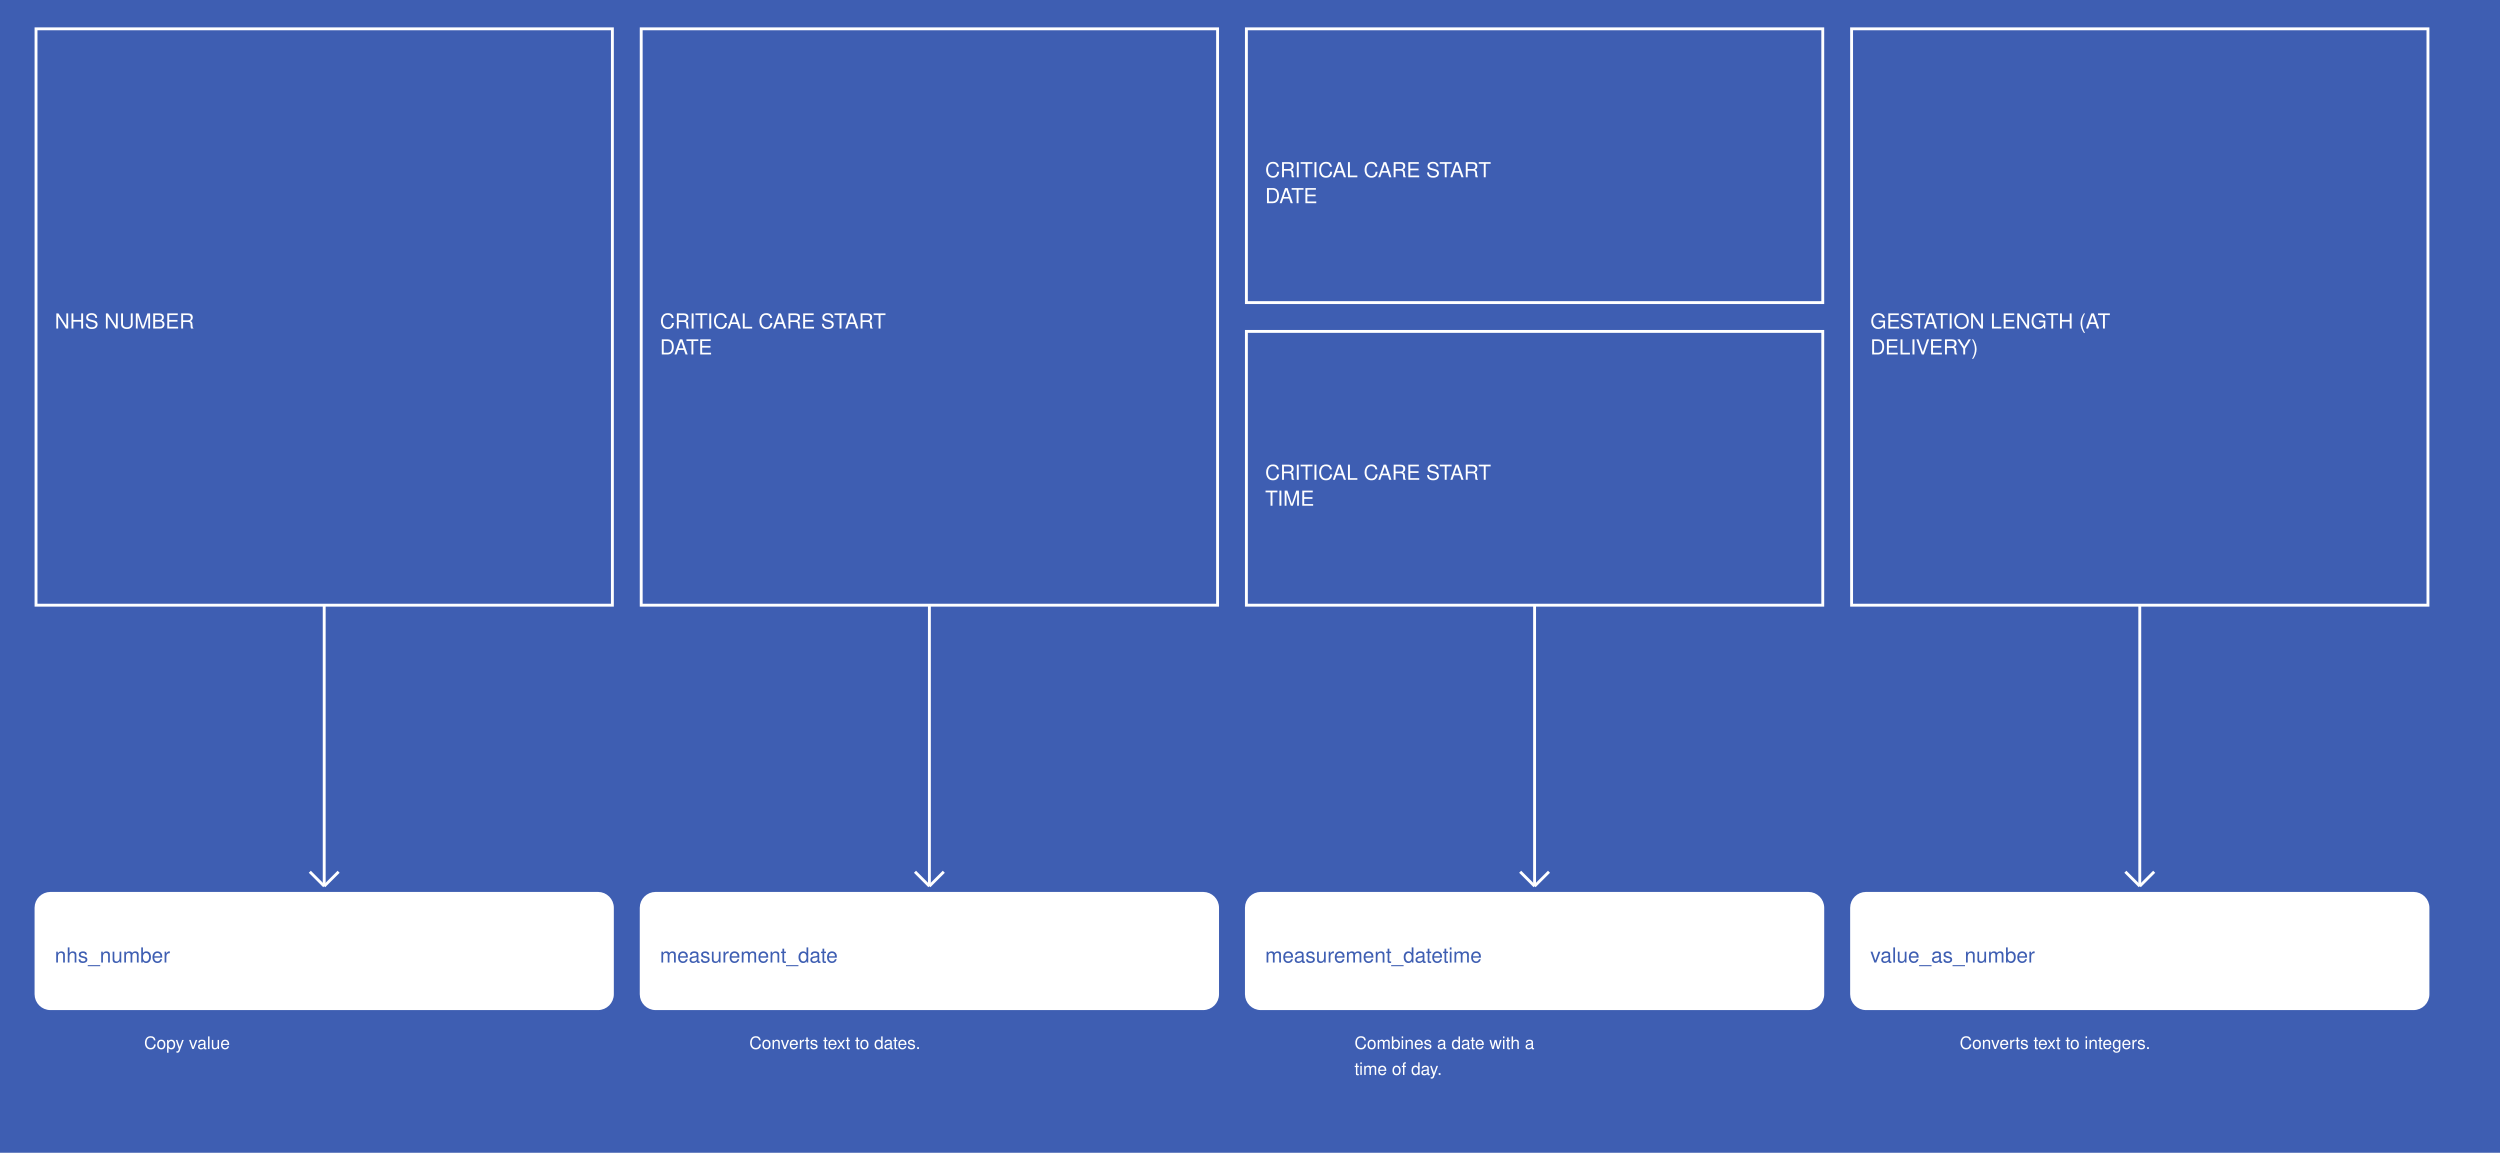
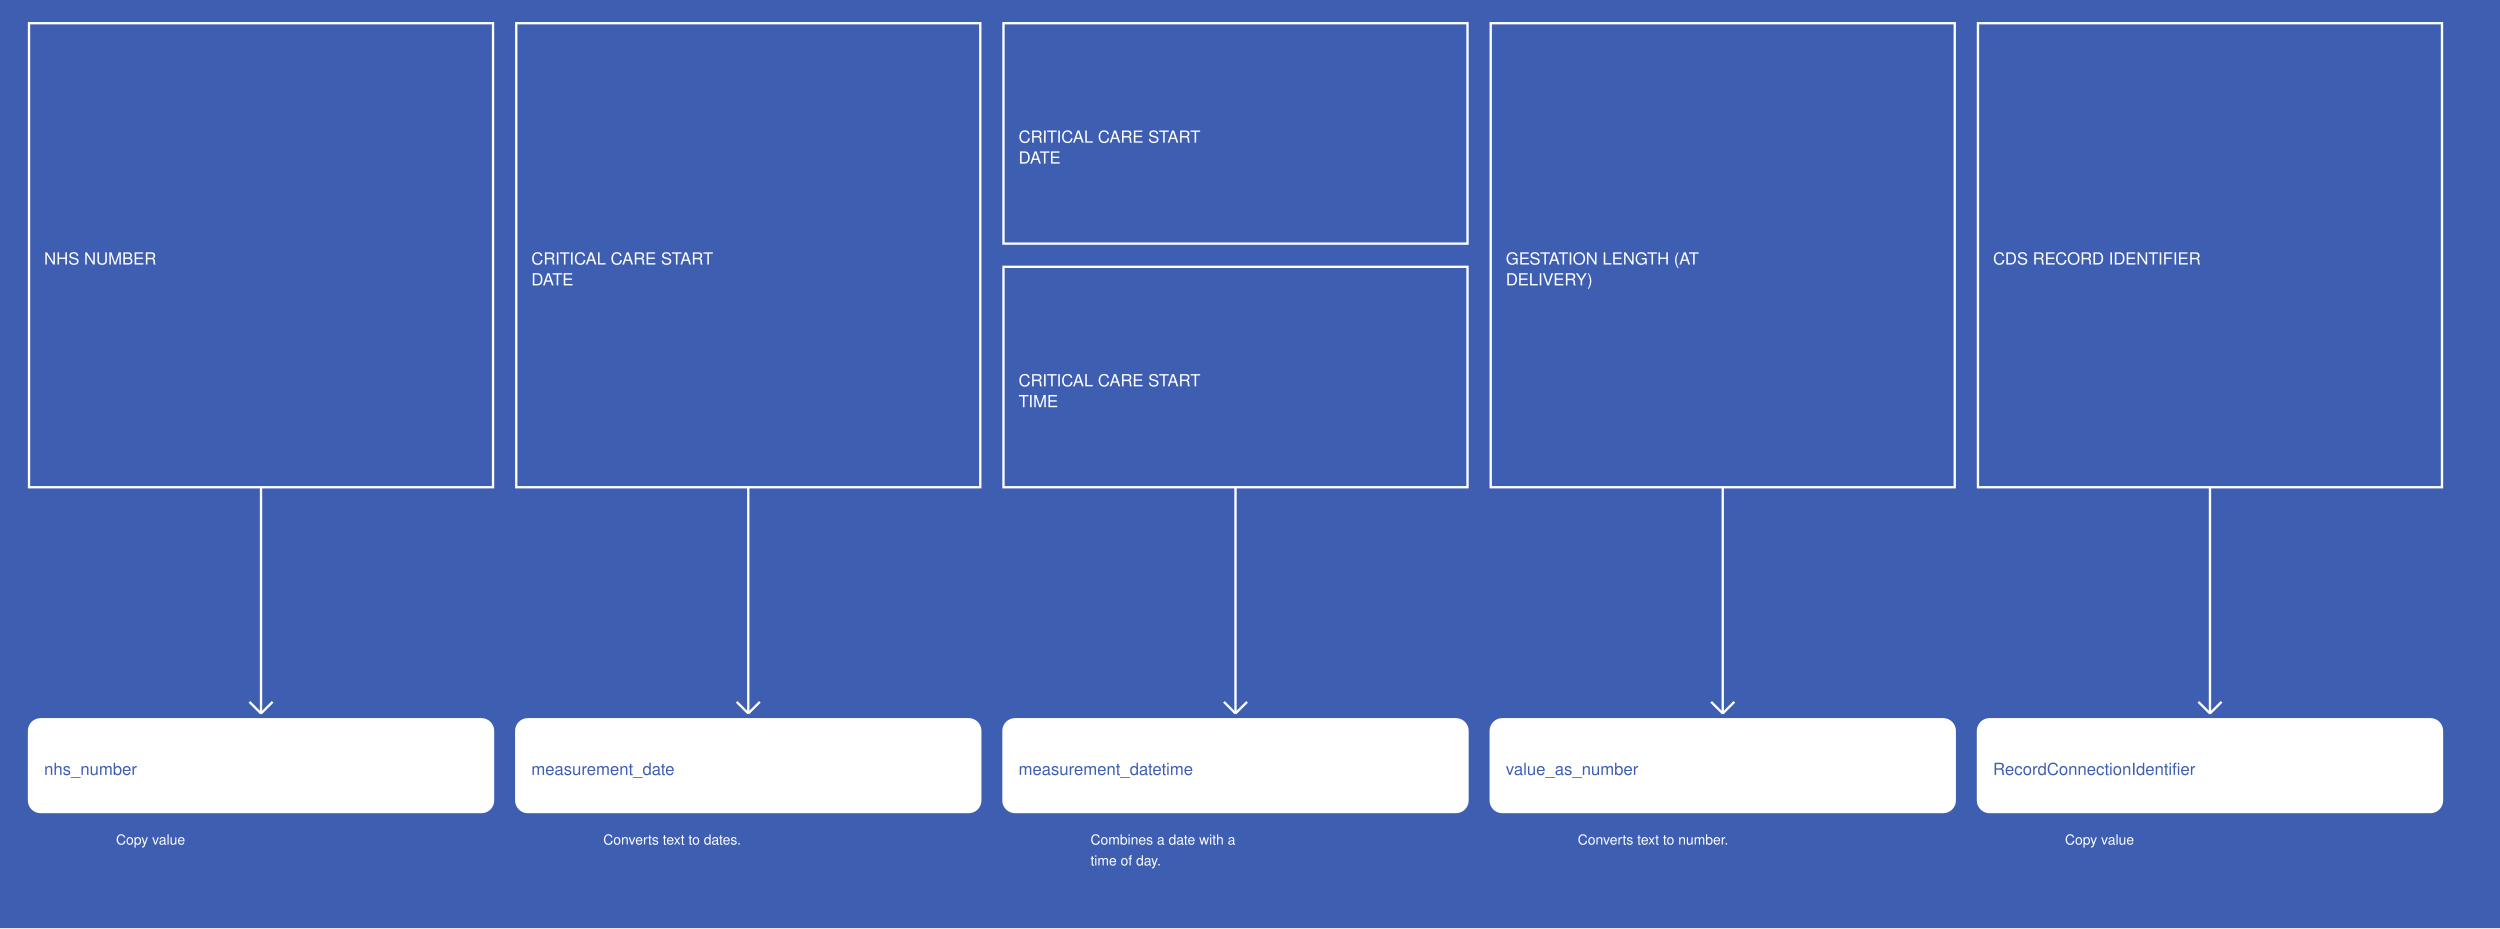
- <svg xmlns="http://www.w3.org/2000/svg" width="1735" height="800">
+ <svg xmlns="http://www.w3.org/2000/svg" width="2155" height="800">
  <rect width="100%" height="100%" fill="#3E5EB2" />
  <g>
    <rect x="25" y="20" width="400" height="400" fill="#3E5EB2" stroke="white" stroke-width="2" />
    <text x="38" y="228" fill="white" font-family="Helvetica" font-size="1.2em" text-anchor="start">NHS NUMBER</text>
  </g>
  <g>
    <line x1="225" y1="420" x2="225" y2="615" stroke="white" stroke-width="2" />
    <line x1="215" y1="605" x2="225" y2="615" stroke="white" stroke-width="2" />
    <line x1="235" y1="605" x2="225" y2="615" stroke="white" stroke-width="2" />
    <text x="100" y="728" fill="white" font-size="1em" font-family="Helvetica">Copy value</text>
  </g>
  <g>
    <rect x="25" y="620" width="400" height="80" fill="white" stroke="white" stroke-width="2" rx="10" />
    <text x="38" y="668" fill="#3E5EB2" font-family="Helvetica" font-size="1.2em" text-anchor="start">nhs_number</text>
  </g>
  <g>
    <rect x="445" y="20" width="400" height="400" fill="#3E5EB2" stroke="white" stroke-width="2" />
    <text x="458" y="228" fill="white" font-family="Helvetica" font-size="1.2em" text-anchor="start">CRITICAL CARE START</text>
    <text x="458" y="246" fill="white" font-family="Helvetica" font-size="1.2em" text-anchor="start">DATE</text>
  </g>
  <g>
    <line x1="645" y1="420" x2="645" y2="615" stroke="white" stroke-width="2" />
    <line x1="635" y1="605" x2="645" y2="615" stroke="white" stroke-width="2" />
    <line x1="655" y1="605" x2="645" y2="615" stroke="white" stroke-width="2" />
    <text x="520" y="728" fill="white" font-size="1em" font-family="Helvetica">Converts text to dates.</text>
  </g>
  <g>
    <rect x="445" y="620" width="400" height="80" fill="white" stroke="white" stroke-width="2" rx="10" />
    <text x="458" y="668" fill="#3E5EB2" font-family="Helvetica" font-size="1.2em" text-anchor="start">measurement_date</text>
  </g>
  <g>
    <rect x="865" y="20" width="400" height="190" fill="#3E5EB2" stroke="white" stroke-width="2" />
    <text x="878" y="123" fill="white" font-family="Helvetica" font-size="1.2em" text-anchor="start">CRITICAL CARE START</text>
    <text x="878" y="141" fill="white" font-family="Helvetica" font-size="1.2em" text-anchor="start">DATE</text>
  </g>
  <g>
    <rect x="865" y="230" width="400" height="190" fill="#3E5EB2" stroke="white" stroke-width="2" />
    <text x="878" y="333" fill="white" font-family="Helvetica" font-size="1.2em" text-anchor="start">CRITICAL CARE START</text>
    <text x="878" y="351" fill="white" font-family="Helvetica" font-size="1.2em" text-anchor="start">TIME</text>
  </g>
  <g>
    <line x1="1065" y1="420" x2="1065" y2="615" stroke="white" stroke-width="2" />
    <line x1="1055" y1="605" x2="1065" y2="615" stroke="white" stroke-width="2" />
    <line x1="1075" y1="605" x2="1065" y2="615" stroke="white" stroke-width="2" />
    <text x="940" y="728" fill="white" font-size="1em" font-family="Helvetica">Combines a date with a</text>
    <text x="940" y="746" fill="white" font-size="1em" font-family="Helvetica">time of day.</text>
  </g>
  <g>
    <rect x="865" y="620" width="400" height="80" fill="white" stroke="white" stroke-width="2" rx="10" />
    <text x="878" y="668" fill="#3E5EB2" font-family="Helvetica" font-size="1.2em" text-anchor="start">measurement_datetime</text>
  </g>
  <g>
    <rect x="1285" y="20" width="400" height="400" fill="#3E5EB2" stroke="white" stroke-width="2" />
    <text x="1298" y="228" fill="white" font-family="Helvetica" font-size="1.2em" text-anchor="start">GESTATION LENGTH (AT</text>
    <text x="1298" y="246" fill="white" font-family="Helvetica" font-size="1.2em" text-anchor="start">DELIVERY)</text>
  </g>
  <g>
    <line x1="1485" y1="420" x2="1485" y2="615" stroke="white" stroke-width="2" />
    <line x1="1475" y1="605" x2="1485" y2="615" stroke="white" stroke-width="2" />
    <line x1="1495" y1="605" x2="1485" y2="615" stroke="white" stroke-width="2" />
-     <text x="1360" y="728" fill="white" font-size="1em" font-family="Helvetica">Converts text to integers.</text>
+     <text x="1360" y="728" fill="white" font-size="1em" font-family="Helvetica">Converts text to number.</text>
  </g>
  <g>
    <rect x="1285" y="620" width="400" height="80" fill="white" stroke="white" stroke-width="2" rx="10" />
    <text x="1298" y="668" fill="#3E5EB2" font-family="Helvetica" font-size="1.2em" text-anchor="start">value_as_number</text>
  </g>
+   <g>
+     <rect x="1705" y="20" width="400" height="400" fill="#3E5EB2" stroke="white" stroke-width="2" />
+     <text x="1718" y="228" fill="white" font-family="Helvetica" font-size="1.2em" text-anchor="start">CDS RECORD IDENTIFIER</text>
+   </g>
+   <g>
+     <line x1="1905" y1="420" x2="1905" y2="615" stroke="white" stroke-width="2" />
+     <line x1="1895" y1="605" x2="1905" y2="615" stroke="white" stroke-width="2" />
+     <line x1="1915" y1="605" x2="1905" y2="615" stroke="white" stroke-width="2" />
+     <text x="1780" y="728" fill="white" font-size="1em" font-family="Helvetica">Copy value</text>
+   </g>
+   <g>
+     <rect x="1705" y="620" width="400" height="80" fill="white" stroke="white" stroke-width="2" rx="10" />
+     <text x="1718" y="668" fill="#3E5EB2" font-family="Helvetica" font-size="1.2em" text-anchor="start">RecordConnectionIdentifier</text>
+   </g>
</svg>
